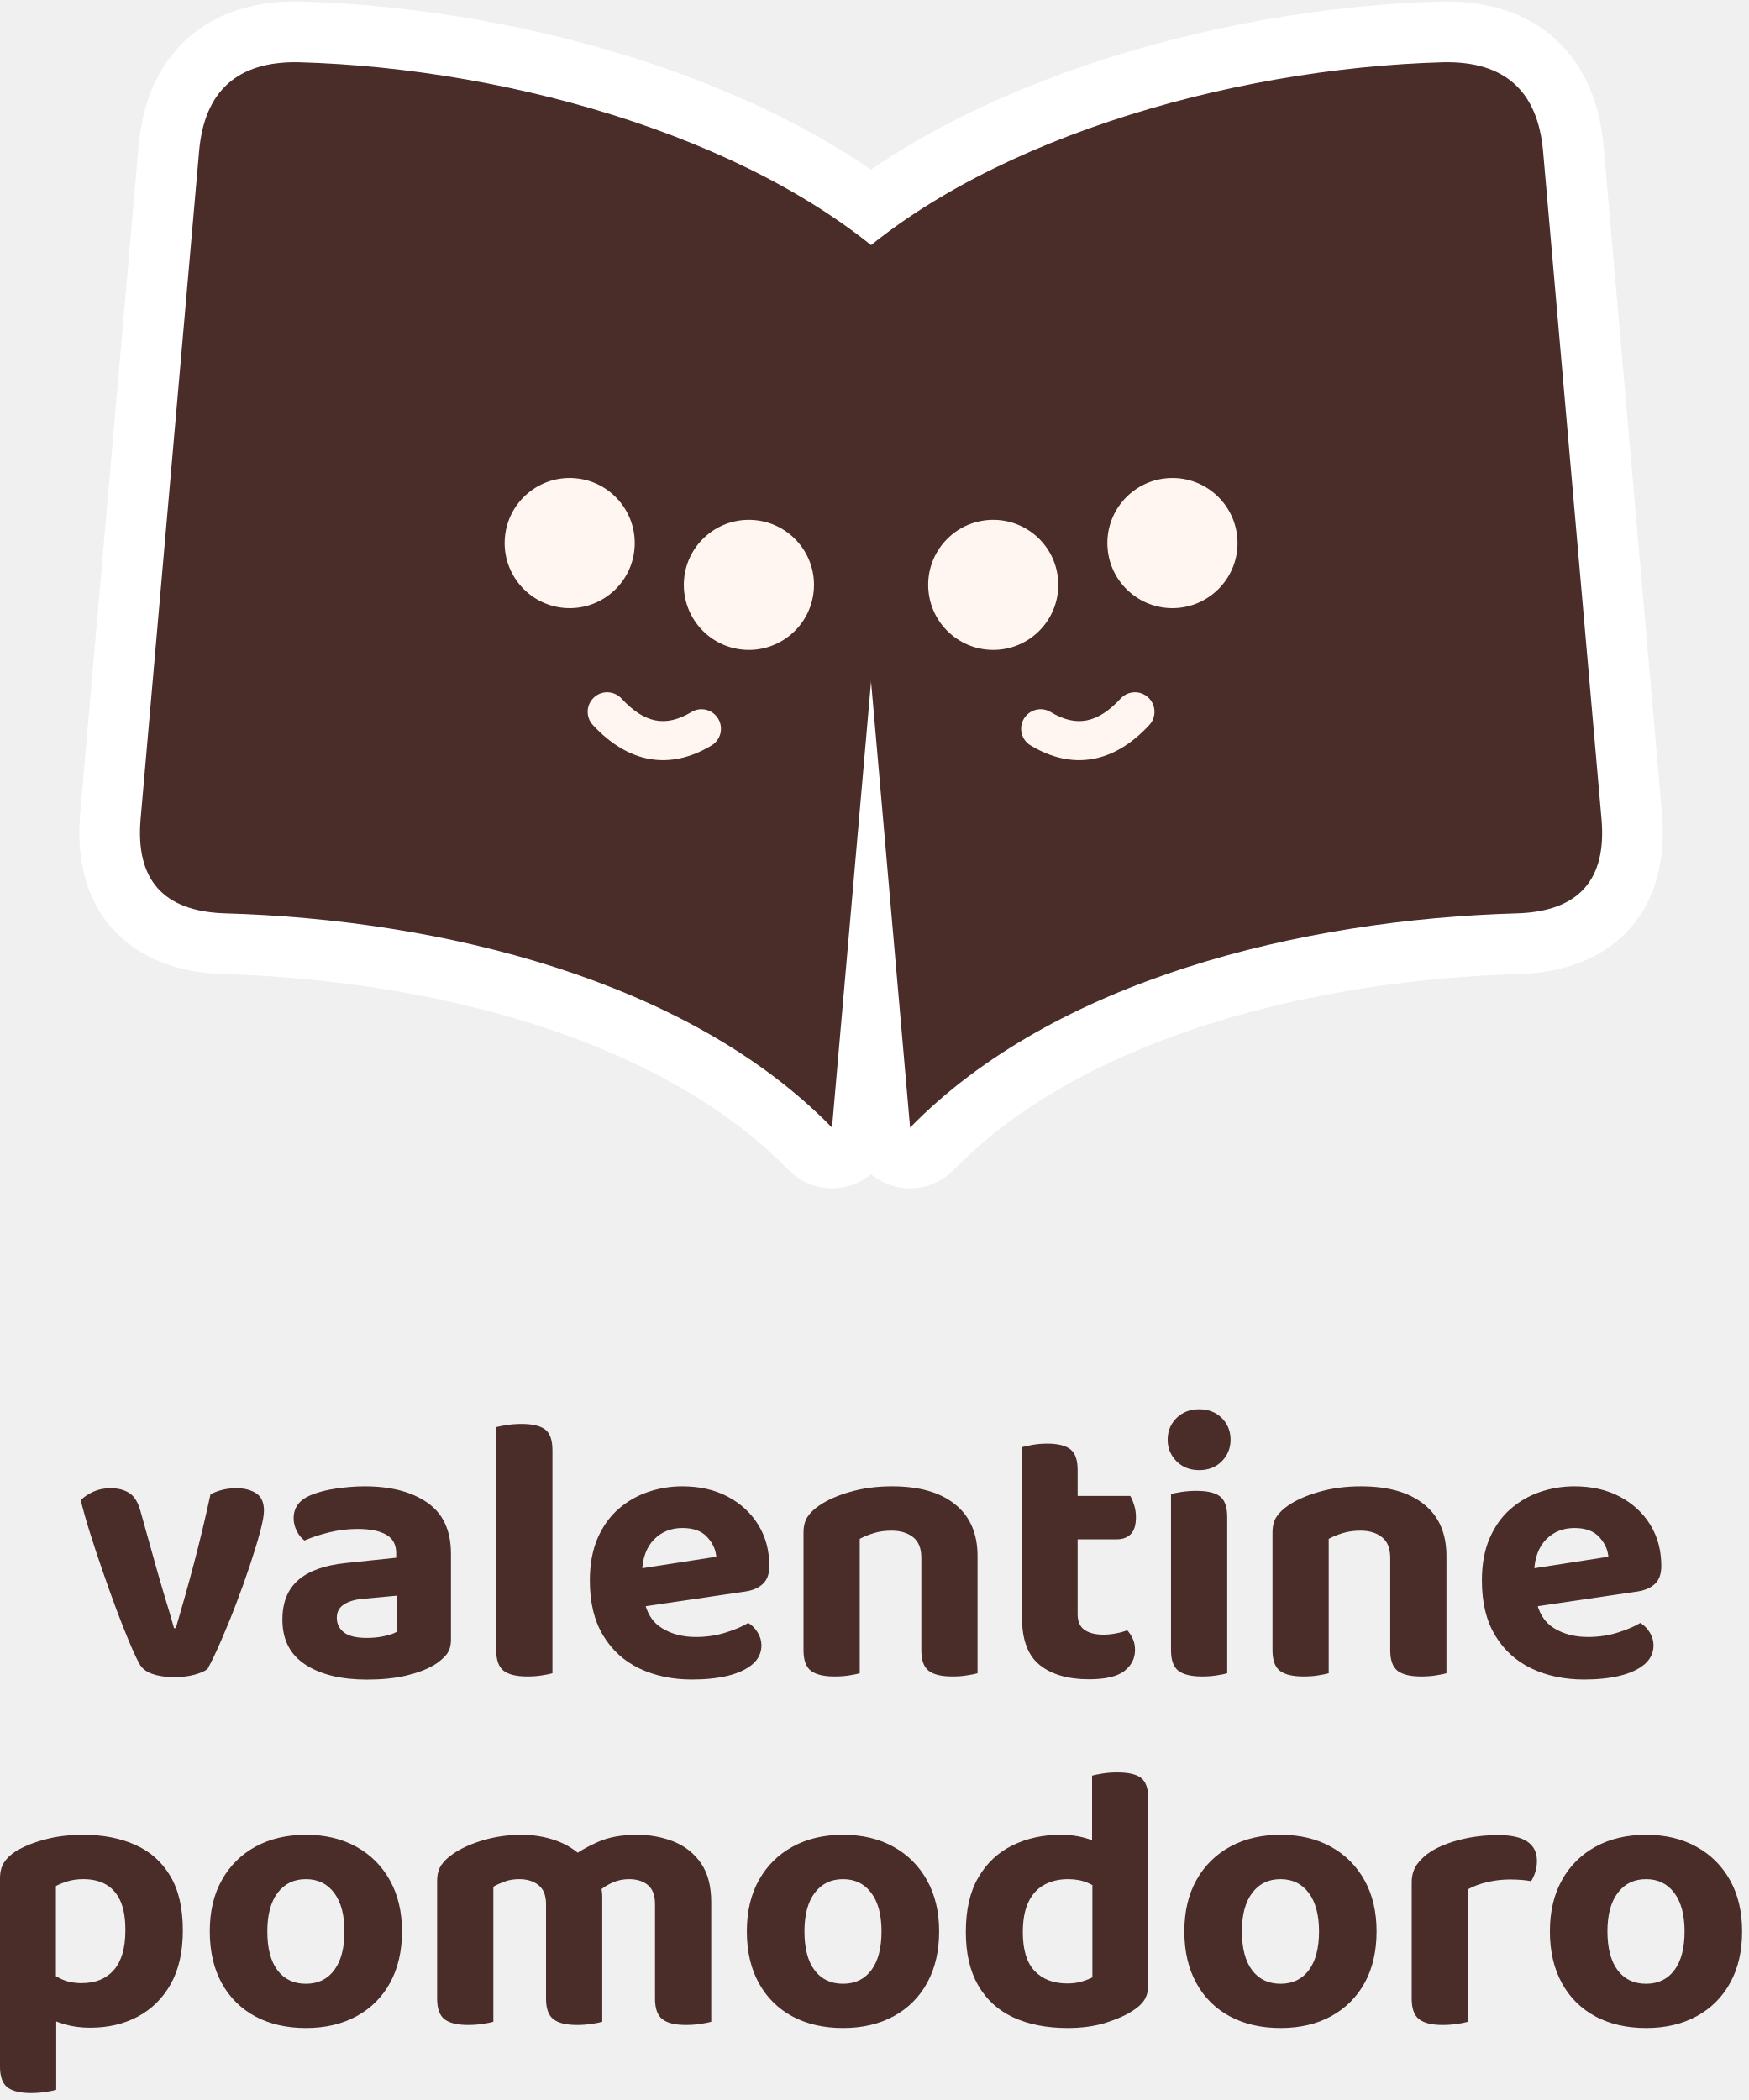
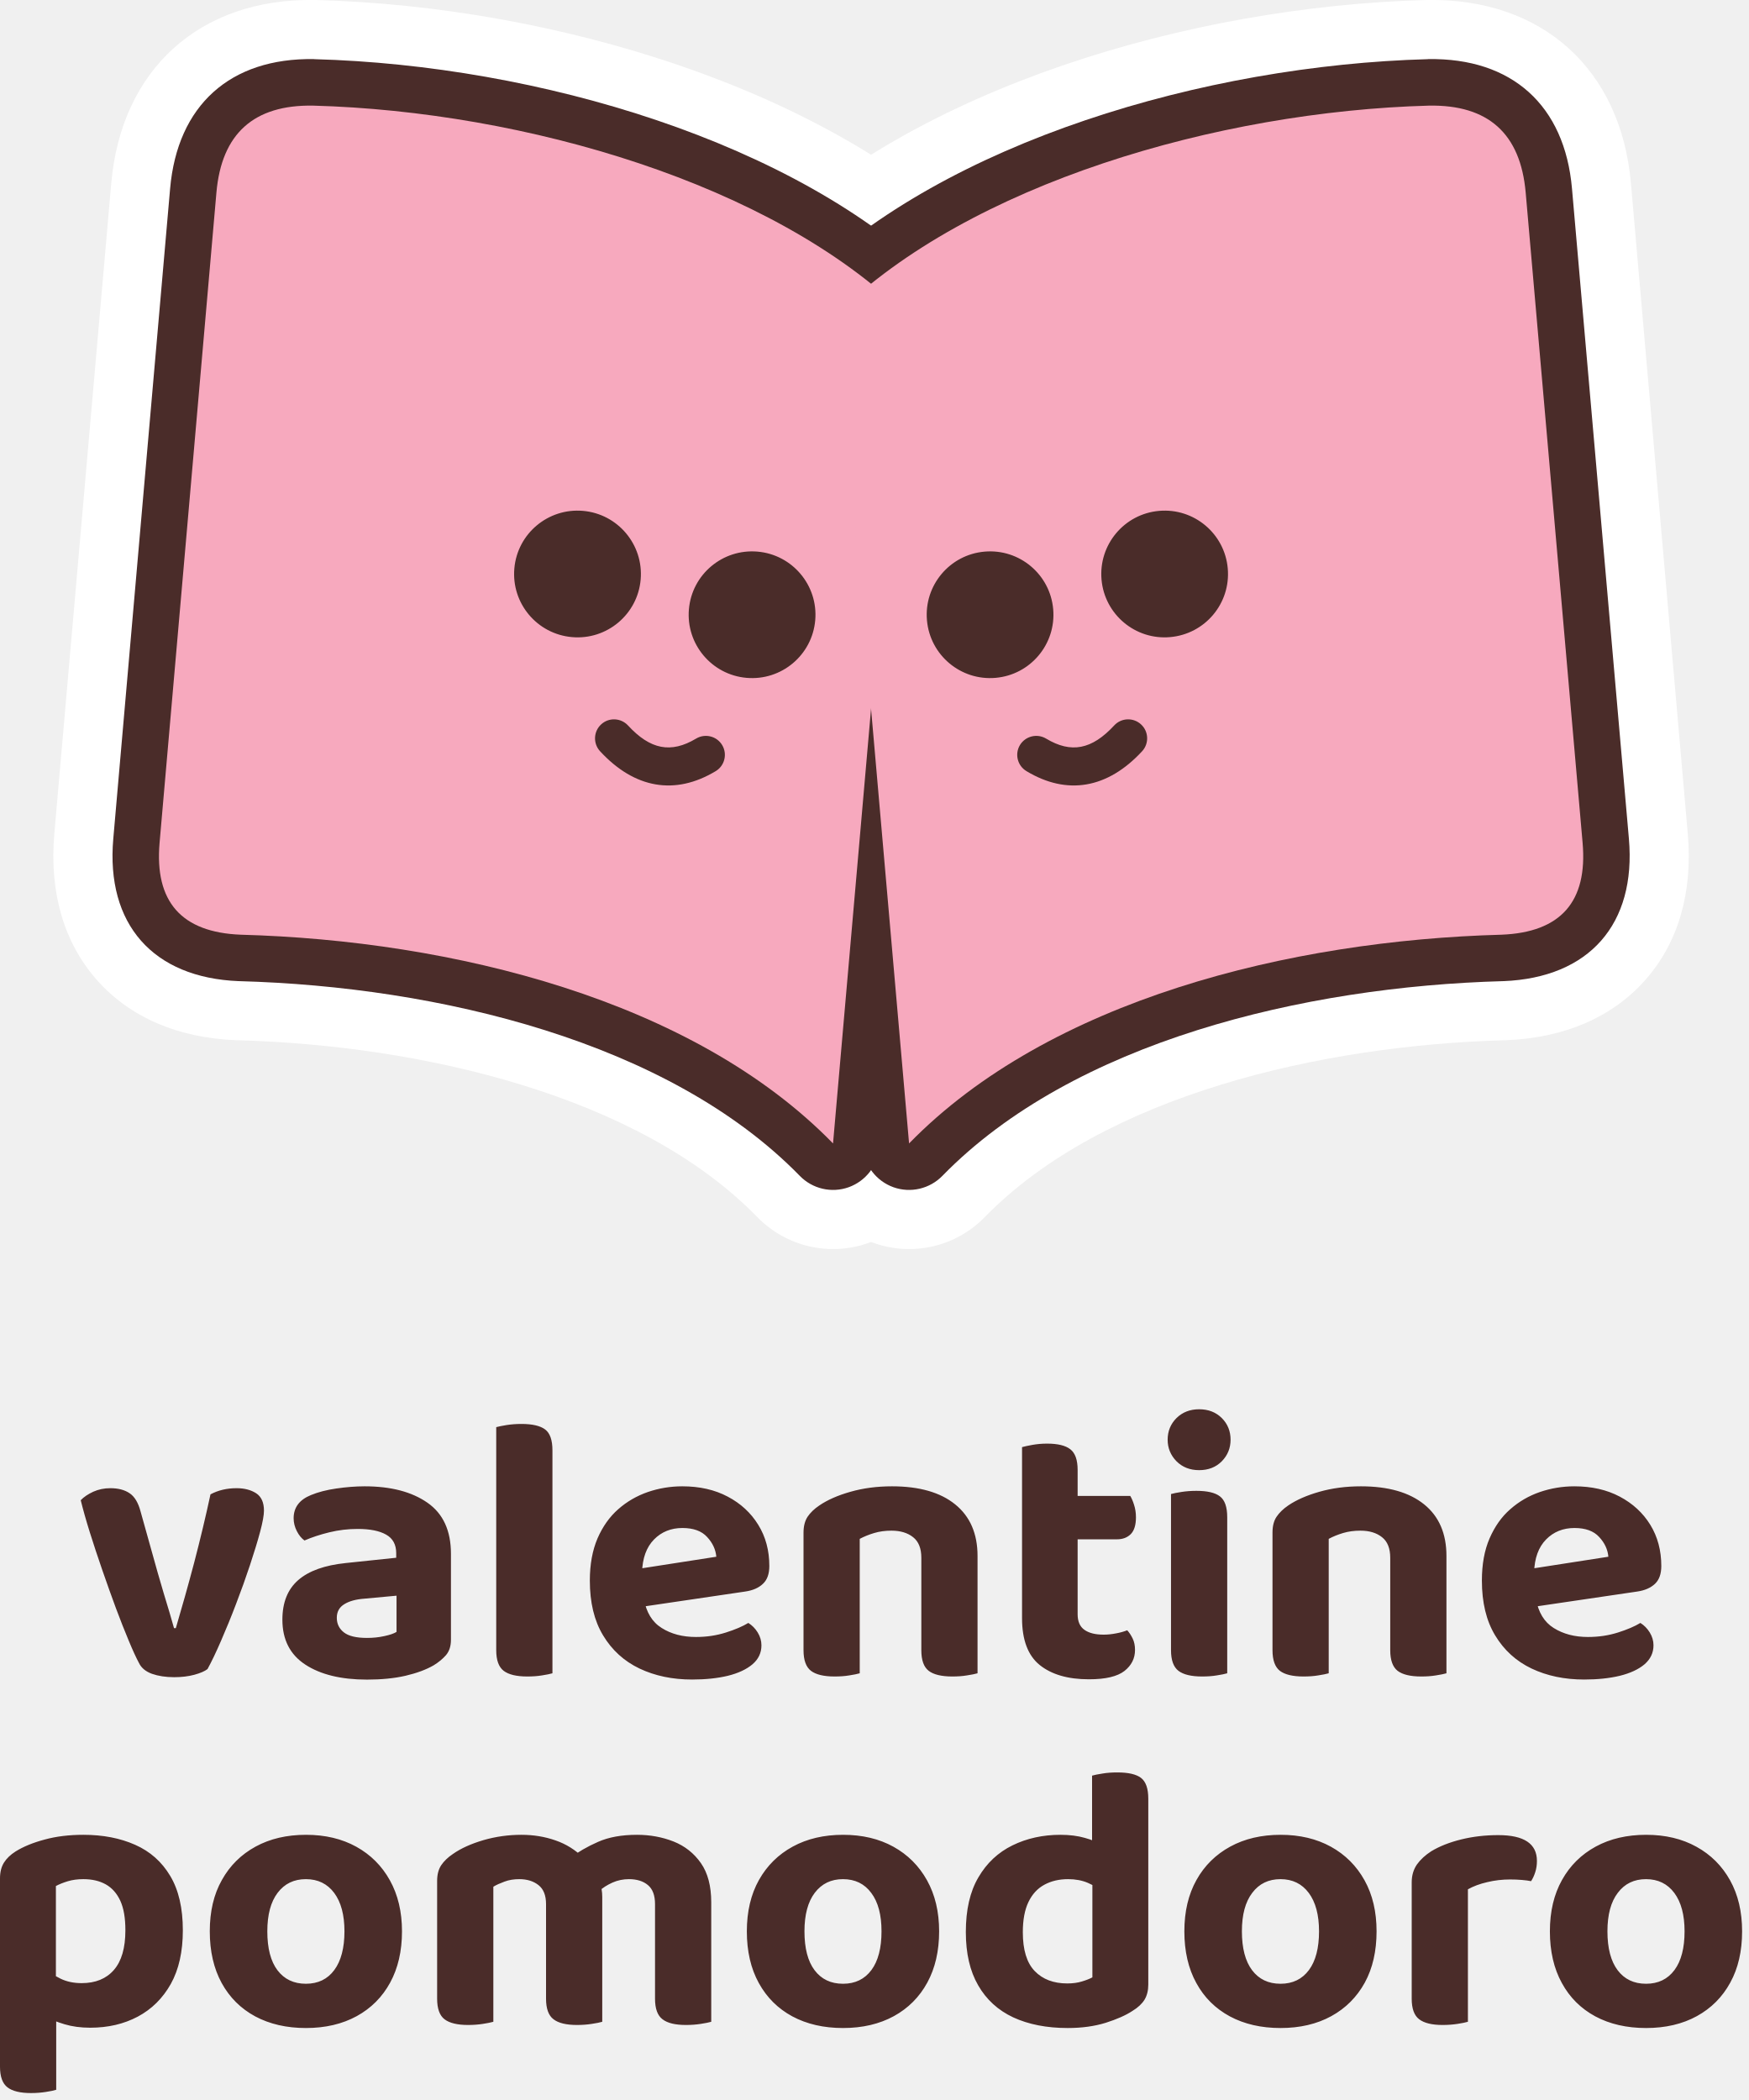
<svg xmlns="http://www.w3.org/2000/svg" width="224" height="269" viewBox="0 0 224 269">
  <g>
    <g>
      <g>
-         <path d="M116.11 35.42 C98.65 18.27 66.02 8.73 38.21 7.97 C30.41 7.84 26.17 11.65 25.5 19.4 L18.01 104.91 C17.34 112.66 20.89 116.69 28.67 116.99 C56.49 117.76 88.15 125.54 106.57 144.44 Z" fill="#ffffff" />
-         <path d="M17.75 18.72 C18.78 6.91 26.45 0 38.33 0.19 C38.36 0.19 38.39 0.19 38.42 0.19 C68.16 1.01 102.57 11.23 121.56 29.87 C123.22 31.49 124.06 33.78 123.86 36.09 L114.32 145.12 C114.06 148.15 112.05 150.75 109.19 151.77 C106.32 152.79 103.13 152.05 101 149.87 C84.13 132.56 54.16 125.47 28.46 124.77 C28.42 124.77 28.39 124.77 28.36 124.77 C16.13 124.28 9.2 116.43 10.27 104.23 Z M33.24 20.08 L25.76 105.59 C25.63 107.05 25.78 108.28 26 108.6 C26.47 109.03 28.32 109.2 28.93 109.22 C53.44 109.9 80.25 115.73 100.11 129.07 L108.03 38.56 C91.52 24.44 62.58 16.42 38.04 15.74 L38.04 15.74 C36.29 15.72 34.95 16 34.38 16.51 C33.82 17.02 33.4 18.33 33.24 20.08 Z" fill="#ffffff" />
+         <path d="M115.99 40.26 C98.98 23.57 67.2 14.27 40.11 13.53 C32.51 13.4 28.38 17.12 27.72 24.67 L20.44 107.96 C19.78 115.5 23.24 119.43 30.82 119.73 C57.91 120.47 88.76 128.06 106.7 146.47 Z" fill="#ffffff" />
+         <path d="M14.25 23.49 C15.53 8.86 25.61 -0.24 40.32 0 C40.37 0 40.43 0 40.48 0 C70.94 0.83 105.82 11.32 125.47 30.61 C128.36 33.44 129.82 37.42 129.47 41.44 L120.18 147.65 C119.72 152.92 116.23 157.43 111.25 159.21 C106.27 160.99 100.71 159.7 97.01 155.91 C81.77 140.27 53.85 133.89 30.45 133.25 C30.39 133.25 30.33 133.25 30.28 133.25 C22.72 132.95 16.6 130.28 12.39 125.51 C8.18 120.73 6.3 114.31 6.96 106.78 Z M41.09 27.09 L34.16 106.31 C55.05 107.23 77.11 111.86 95.3 121.52 L101.91 45.97 C95.27 40.93 86.69 36.8 77.54 33.74 C65.8 29.81 52.94 27.55 41.09 27.09 Z" fill="#ffffff" />
      </g>
      <g>
-         <path d="M107.03 35.42 C124.49 18.27 157.12 8.73 184.94 7.97 C192.73 7.84 196.97 11.65 197.65 19.4 L205.13 104.91 C205.81 112.66 202.26 116.69 194.48 116.99 C166.66 117.76 135 125.54 116.57 144.44 Z" fill="#ffffff" />
-         <path d="M205.4 18.72 L212.88 104.23 C213.95 116.43 207.01 124.28 194.78 124.77 C194.75 124.77 194.72 124.77 194.69 124.77 C168.99 125.47 139.02 132.56 122.14 149.87 C120.02 152.05 116.82 152.79 113.96 151.77 C111.1 150.75 109.09 148.15 108.82 145.12 L99.29 36.09 C99.08 33.78 99.93 31.49 101.58 29.87 C120.57 11.23 154.98 1.01 184.73 0.19 C184.75 0.19 184.78 0.19 184.81 0.19 C196.69 0 204.36 6.91 205.4 18.72 Z M115.12 38.56 L123.03 129.07 C142.89 115.73 169.71 109.9 194.21 109.22 C194.82 109.2 196.68 109.03 197.14 108.6 C197.37 108.28 197.51 107.05 197.38 105.59 L189.9 20.08 C189.75 18.33 189.33 17.02 188.76 16.51 C188.19 16 186.85 15.72 185.1 15.74 C160.57 16.42 131.62 24.44 115.12 38.56 Z" fill="#ffffff" />
+         <path d="M107.15 40.26 C124.16 23.57 155.94 14.27 183.04 13.53 C190.63 13.4 194.76 17.12 195.42 24.67 L202.71 107.96 C203.37 115.5 199.91 119.43 192.33 119.73 C165.23 120.47 134.39 128.06 116.44 146.47 Z" fill="#ffffff" />
+         <path d="M208.9 23.49 L216.18 106.78 C216.84 114.31 214.97 120.73 210.76 125.51 C206.55 130.28 200.42 132.95 192.87 133.25 C192.81 133.25 192.75 133.25 192.7 133.25 C169.29 133.89 141.38 140.27 126.13 155.91 C122.44 159.7 116.88 160.99 111.9 159.21 C106.92 157.43 103.43 152.92 102.97 147.65 L93.67 41.44 C93.32 37.42 94.79 33.44 97.67 30.61 C117.32 11.32 152.21 0.83 182.67 0 C182.72 0 182.77 0 182.82 0 C197.54 -0.24 207.62 8.86 208.9 23.49 Z M182.05 27.09 C170.21 27.55 157.35 29.81 145.61 33.74 C136.46 36.8 127.87 40.93 121.23 45.97 L127.84 121.52 C146.04 111.86 168.1 107.23 188.98 106.31 Z" fill="#ffffff" />
      </g>
-       <path d="M102.68 83.33 L120.46 83.33 L120.46 138.89 L102.68 138.89 Z" fill="#ffffff" />
-       <path d="M116.11 35.42 C98.65 18.27 66.02 8.73 38.21 7.97 C30.41 7.84 26.17 11.65 25.5 19.4 L18.01 104.91 C17.34 112.66 20.89 116.69 28.67 116.99 C56.49 117.76 88.15 125.54 106.57 144.44 Z" fill="#4a2c29" />
-       <path d="M107.03 35.42 C124.49 18.27 157.12 8.73 184.94 7.97 C192.73 7.84 196.97 11.65 197.65 19.4 L205.13 104.91 C205.81 112.66 202.26 116.69 194.48 116.99 C166.66 117.76 135 125.54 116.57 144.44 Z" fill="#4a2c29" />
+       <path d="M100.21 86.94 L122.94 86.94 L122.94 150.8 L100.21 150.8 Z" fill="#ffffff" />
      <g>
-         <path d="M81.27 70.29 C80.87 74.88 76.83 78.27 72.24 77.87 C67.66 77.46 64.27 73.42 64.67 68.84 C65.07 64.25 69.11 60.86 73.7 61.26 C78.28 61.66 81.67 65.71 81.27 70.29 Z" fill="#fff6f1" />
-         <path d="M104.23 75.64 C103.83 80.23 99.78 83.62 95.2 83.22 C90.61 82.82 87.22 78.78 87.62 74.19 C88.02 69.61 92.07 66.22 96.65 66.62 C101.24 67.02 104.63 71.06 104.23 75.64 Z" fill="#fff6f1" />
-         <path d="M76.08 89.34 C77.09 88.4 78.67 88.47 79.61 89.48 C82.54 92.65 85.26 93.19 88.56 91.21 C89.75 90.49 91.28 90.88 91.99 92.06 C92.7 93.24 92.32 94.78 91.14 95.49 C85.81 98.7 80.48 97.79 75.94 92.87 C75 91.86 75.06 90.28 76.08 89.34 Z" fill="#fff6f1" />
+         <path d="M115.99 40.26 C98.98 23.57 67.2 14.27 40.11 13.53 C32.51 13.4 28.38 17.12 27.72 24.67 L20.44 107.96 C19.78 115.5 23.24 119.43 30.82 119.73 C57.91 120.47 88.76 128.06 106.7 146.47 Z" fill="#4a2c29" />
+         <path d="M21.79 24.15 C22.73 13.49 29.48 7.4 40.2 7.57 C40.22 7.57 40.25 7.57 40.27 7.58 C68.84 8.36 101.99 18.17 120.16 36.02 C121.43 37.26 122.08 39.01 121.92 40.78 L112.63 146.99 C112.43 149.31 110.89 151.29 108.7 152.08 C106.51 152.86 104.06 152.29 102.44 150.62 C85.67 133.43 56.13 126.38 30.65 125.68 C30.63 125.68 30.6 125.68 30.58 125.68 C19.59 125.24 13.55 118.38 14.51 107.44 Z M33.65 25.18 L26.37 108.48 C26.19 110.48 26.43 111.98 27 112.62 C27.79 113.52 29.91 113.73 31.02 113.78 C55.51 114.46 82.51 120.48 101.78 134.42 L109.81 42.64 C93.52 28.27 64.56 20.16 39.98 19.48 C37.78 19.45 36.18 19.85 35.3 20.65 C34.41 21.44 33.85 22.98 33.65 25.18 Z" fill="#4a2c29" />
      </g>
      <g>
-         <path d="M135.52 74.19 C135.92 78.78 132.53 82.82 127.95 83.22 C123.36 83.62 119.32 80.23 118.92 75.64 C118.52 71.06 121.91 67.02 126.49 66.62 C131.08 66.22 135.12 69.61 135.52 74.19 Z" fill="#fff6f1" />
-         <path d="M158.48 68.84 C158.88 73.42 155.49 77.46 150.9 77.87 C146.32 78.27 142.27 74.88 141.87 70.29 C141.47 65.71 144.86 61.66 149.45 61.26 C154.03 60.86 158.07 64.25 158.48 68.84 Z" fill="#fff6f1" />
-         <path d="M143.54 89.48 C144.47 88.47 146.05 88.4 147.07 89.34 C148.08 90.28 148.15 91.86 147.21 92.87 C142.67 97.79 137.34 98.7 132.01 95.49 C130.82 94.78 130.44 93.24 131.15 92.06 C131.86 90.88 133.4 90.49 134.58 91.21 C137.88 93.19 140.6 92.65 143.54 89.48 Z" fill="#fff6f1" />
+         <path d="M107.15 40.26 C124.16 23.57 155.94 14.27 183.04 13.53 C190.63 13.4 194.76 17.12 195.42 24.67 L202.71 107.96 C203.37 115.5 199.91 119.43 192.33 119.73 C165.23 120.47 134.39 128.06 116.44 146.47 Z" fill="#4a2c29" />
+         <path d="M201.35 24.15 L208.64 107.44 C209.59 118.38 203.56 125.24 192.57 125.68 C192.54 125.68 192.52 125.68 192.49 125.68 C167.01 126.38 137.47 133.43 120.71 150.62 C119.08 152.29 116.63 152.86 114.44 152.08 C112.25 151.29 110.72 149.31 110.51 146.99 L101.22 40.78 C101.07 39.01 101.71 37.26 102.98 36.02 C121.16 18.17 154.3 8.36 182.87 7.58 C182.9 7.57 182.92 7.57 182.94 7.57 C193.66 7.4 200.42 13.49 201.35 24.15 Z M183.16 19.48 C158.59 20.16 129.62 28.27 113.33 42.64 L121.36 134.42 C140.63 120.48 167.63 114.46 192.13 113.78 C193.23 113.73 195.36 113.52 196.14 112.62 C196.71 111.98 196.95 110.48 196.78 108.48 L189.49 25.18 C189.3 22.98 188.73 21.44 187.85 20.65 C186.96 19.85 185.37 19.45 183.16 19.48 Z" fill="#4a2c29" />
+       </g>
+       <path d="M103.45 86.94 L119.69 86.94 L119.69 148.09 L103.45 148.09 Z" fill="#4a2c29" />
+       <path d="M115.99 40.26 C98.98 23.57 67.2 14.27 40.11 13.53 C32.51 13.4 28.38 17.12 27.72 24.67 L20.44 107.96 C19.78 115.5 23.24 119.43 30.82 119.73 C57.91 120.47 88.76 128.06 106.7 146.47 Z" fill="#f7a9be" />
+       <path d="M107.15 40.26 C124.16 23.57 155.94 14.27 183.04 13.53 C190.63 13.4 194.76 17.12 195.42 24.67 L202.71 107.96 C203.37 115.5 199.91 119.43 192.33 119.73 C165.23 120.47 134.39 128.06 116.44 146.47 Z" fill="#f7a9be" />
+       <g>
+         <path d="M82.06 74.24 C81.67 78.7 77.73 82.01 73.26 81.61 C68.8 81.22 65.49 77.29 65.88 72.82 C66.27 68.35 70.21 65.05 74.68 65.44 C79.14 65.83 82.45 69.77 82.06 74.24 Z" fill="#4a2c29" />
+         <path d="M104.42 79.45 C104.03 83.92 100.09 87.22 95.62 86.83 C91.16 86.44 87.85 82.5 88.24 78.04 C88.63 73.57 92.57 70.27 97.04 70.66 C101.5 71.05 104.81 74.99 104.42 79.45 Z" fill="#4a2c29" />
+         <path d="M77 92.79 C77.98 91.88 79.52 91.94 80.44 92.93 C83.29 96.02 85.94 96.54 89.16 94.61 C90.31 93.92 91.81 94.29 92.5 95.44 C93.19 96.59 92.82 98.09 91.67 98.78 C86.47 101.91 81.28 101.02 76.86 96.23 C75.95 95.24 76.01 93.7 77 92.79 Z" fill="#4a2c29" />
+       </g>
+       <g>
+         <path d="M134.9 78.04 C135.29 82.5 131.99 86.44 127.52 86.83 C123.06 87.22 119.12 83.92 118.73 79.45 C118.34 74.99 121.64 71.05 126.11 70.66 C130.57 70.27 134.51 73.57 134.9 78.04 Z" fill="#4a2c29" />
+         <path d="M157.26 72.82 C157.65 77.29 154.35 81.22 149.88 81.61 C145.42 82.01 141.48 78.7 141.09 74.24 C140.7 69.77 144 65.83 148.47 65.44 C152.93 65.05 156.87 68.35 157.26 72.82 Z" fill="#4a2c29" />
+         <path d="M142.71 92.93 C143.62 91.94 145.16 91.88 146.15 92.79 C147.14 93.7 147.2 95.24 146.29 96.23 C141.86 101.02 136.67 101.91 131.48 98.78 C130.32 98.09 129.95 96.59 130.64 95.44 C131.34 94.29 132.83 93.92 133.99 94.61 C137.2 96.54 139.85 96.02 142.71 92.93 Z" fill="#4a2c29" />
      </g>
    </g>
    <path d="M30.31 190.63 C31.3 190.63 32.14 190.85 32.81 191.28 C33.48 191.72 33.81 192.46 33.81 193.51 C33.81 194.07 33.65 194.98 33.32 196.21 C32.99 197.45 32.55 198.87 32.02 200.48 C31.49 202.08 30.9 203.73 30.25 205.42 C29.61 207.11 28.96 208.69 28.32 210.16 C27.68 211.64 27.1 212.85 26.58 213.8 C26.22 214.08 25.66 214.32 24.89 214.53 C24.11 214.74 23.25 214.84 22.31 214.84 C21.22 214.84 20.27 214.69 19.47 214.41 C18.67 214.12 18.11 213.66 17.81 213.04 C17.45 212.37 17.01 211.42 16.5 210.19 C15.98 208.96 15.43 207.55 14.84 205.98 C14.26 204.41 13.68 202.79 13.1 201.11 C12.52 199.44 11.99 197.82 11.5 196.27 C11.01 194.71 10.63 193.34 10.34 192.17 C10.74 191.75 11.28 191.39 11.95 191.08 C12.62 190.78 13.35 190.63 14.13 190.63 C15.13 190.63 15.95 190.84 16.59 191.27 C17.23 191.69 17.71 192.48 18.01 193.63 L20.17 201.35 C20.43 202.24 20.69 203.15 20.96 204.06 C21.24 204.98 21.49 205.82 21.73 206.61 C21.96 207.39 22.15 208.04 22.29 208.56 L22.52 208.56 C23.29 205.95 24.08 203.16 24.87 200.17 C25.65 197.18 26.35 194.26 26.96 191.42 C27.95 190.89 29.07 190.63 30.31 190.63 Z M47.01 209.81 C47.76 209.81 48.49 209.74 49.21 209.58 C49.92 209.43 50.45 209.25 50.79 209.04 L50.79 204.4 L46.69 204.78 C45.6 204.86 44.74 205.09 44.1 205.49 C43.46 205.88 43.14 206.46 43.14 207.23 C43.14 208.01 43.45 208.64 44.06 209.11 C44.67 209.58 45.65 209.81 47.01 209.81 Z M46.71 190.39 C50.06 190.39 52.74 191.09 54.75 192.49 C56.76 193.89 57.76 196.07 57.76 199.03 L57.76 210.05 C57.76 210.86 57.55 211.51 57.13 212.01 C56.7 212.5 56.18 212.93 55.56 213.31 C54.58 213.88 53.38 214.32 51.93 214.66 C50.49 214.99 48.85 215.15 47.01 215.15 C43.7 215.15 41.07 214.51 39.11 213.23 C37.15 211.95 36.17 210.03 36.17 207.47 C36.17 205.26 36.85 203.58 38.2 202.4 C39.56 201.22 41.58 200.5 44.27 200.22 L50.75 199.54 L50.75 198.96 C50.75 197.86 50.32 197.06 49.46 196.58 C48.6 196.09 47.39 195.85 45.81 195.85 C44.58 195.85 43.38 195.99 42.19 196.28 C41 196.57 39.94 196.92 39 197.33 C38.62 197.06 38.29 196.66 38.02 196.13 C37.75 195.6 37.61 195.05 37.61 194.48 C37.61 193.1 38.35 192.11 39.83 191.51 C40.75 191.13 41.83 190.85 43.08 190.67 C44.33 190.49 45.54 190.39 46.71 190.39 Z M63.56 201.59 L70.76 201.73 L70.76 214.34 C70.45 214.43 70.01 214.52 69.43 214.61 C68.84 214.71 68.21 214.75 67.53 214.75 C66.16 214.75 65.16 214.51 64.52 214.03 C63.88 213.54 63.56 212.66 63.56 211.38 Z M70.76 205.46 L63.56 205.33 L63.56 182.81 C63.87 182.73 64.32 182.63 64.9 182.54 C65.49 182.45 66.12 182.4 66.79 182.4 C68.19 182.4 69.21 182.64 69.83 183.11 C70.45 183.58 70.76 184.47 70.76 185.77 Z M79.99 206.15 L79.72 201.28 L91.75 199.41 C91.67 198.49 91.28 197.64 90.57 196.88 C89.87 196.11 88.81 195.73 87.41 195.73 C85.95 195.73 84.73 196.22 83.77 197.2 C82.8 198.19 82.29 199.59 82.24 201.41 L82.47 204.77 C82.77 206.52 83.53 207.78 84.76 208.54 C85.98 209.31 87.44 209.69 89.14 209.69 C90.5 209.69 91.77 209.5 92.97 209.12 C94.17 208.74 95.13 208.33 95.85 207.89 C96.33 208.19 96.73 208.59 97.05 209.11 C97.37 209.63 97.53 210.18 97.53 210.76 C97.53 211.72 97.15 212.53 96.38 213.19 C95.61 213.84 94.56 214.33 93.23 214.66 C91.89 214.98 90.37 215.14 88.65 215.14 C86.13 215.14 83.89 214.67 81.91 213.73 C79.94 212.79 78.38 211.37 77.25 209.49 C76.11 207.61 75.55 205.27 75.55 202.46 C75.55 200.39 75.88 198.6 76.53 197.07 C77.19 195.55 78.08 194.29 79.19 193.32 C80.3 192.34 81.57 191.61 82.98 191.12 C84.39 190.64 85.86 190.39 87.39 190.39 C89.61 190.39 91.55 190.83 93.21 191.71 C94.88 192.59 96.18 193.79 97.12 195.32 C98.07 196.85 98.54 198.61 98.54 200.6 C98.54 201.61 98.27 202.37 97.72 202.88 C97.18 203.4 96.42 203.73 95.44 203.87 Z M125.21 199.31 L125.21 203.89 L118.01 203.89 L118.01 199.54 C118.01 198.34 117.66 197.46 116.96 196.91 C116.26 196.35 115.33 196.07 114.18 196.07 C113.38 196.07 112.65 196.17 111.98 196.37 C111.3 196.57 110.69 196.82 110.12 197.12 L110.12 203.89 L102.92 203.89 L102.92 196.31 C102.92 195.49 103.1 194.81 103.44 194.29 C103.79 193.77 104.29 193.28 104.95 192.84 C105.99 192.13 107.31 191.55 108.93 191.09 C110.54 190.63 112.31 190.39 114.26 190.39 C117.74 190.39 120.44 191.16 122.34 192.7 C124.25 194.24 125.21 196.45 125.21 199.31 Z M102.92 201.66 L110.12 201.66 L110.12 214.34 C109.81 214.43 109.37 214.52 108.79 214.61 C108.2 214.71 107.57 214.75 106.89 214.75 C105.52 214.75 104.52 214.51 103.88 214.03 C103.24 213.54 102.92 212.66 102.92 211.38 Z M118.01 201.66 L125.21 201.66 L125.21 214.34 C124.9 214.43 124.45 214.52 123.86 214.61 C123.28 214.71 122.65 214.75 121.97 214.75 C120.6 214.75 119.59 214.51 118.96 214.03 C118.32 213.54 118.01 212.66 118.01 211.38 Z M130.91 201.59 L138.03 201.59 L138.03 206.78 C138.03 207.7 138.32 208.37 138.91 208.78 C139.49 209.19 140.31 209.39 141.36 209.39 C141.86 209.39 142.38 209.34 142.94 209.23 C143.5 209.13 143.98 208.99 144.38 208.83 C144.65 209.12 144.88 209.48 145.08 209.89 C145.28 210.3 145.38 210.79 145.38 211.35 C145.38 212.43 144.93 213.33 144.03 214.04 C143.12 214.75 141.61 215.11 139.48 215.11 C136.77 215.11 134.67 214.49 133.16 213.27 C131.66 212.05 130.91 210.05 130.91 207.28 Z M135.44 197.18 L135.44 191.62 L144.77 191.62 C144.94 191.9 145.11 192.28 145.26 192.77 C145.42 193.26 145.5 193.79 145.5 194.36 C145.5 195.34 145.28 196.06 144.84 196.51 C144.39 196.96 143.8 197.18 143.05 197.18 Z M138.03 202.83 L130.91 202.83 L130.91 185.37 C131.21 185.28 131.66 185.19 132.25 185.08 C132.83 184.98 133.45 184.92 134.11 184.92 C135.48 184.92 136.48 185.16 137.1 185.65 C137.72 186.13 138.03 187.01 138.03 188.29 Z M149.56 184.42 C149.56 183.33 149.94 182.4 150.69 181.65 C151.45 180.9 152.42 180.52 153.59 180.52 C154.78 180.52 155.75 180.9 156.5 181.65 C157.25 182.4 157.62 183.33 157.62 184.42 C157.62 185.49 157.25 186.41 156.5 187.18 C155.75 187.94 154.78 188.32 153.59 188.32 C152.42 188.32 151.45 187.94 150.69 187.18 C149.94 186.41 149.56 185.49 149.56 184.42 Z M149.99 201.59 L157.19 201.59 L157.19 214.34 C156.89 214.43 156.44 214.52 155.86 214.61 C155.28 214.71 154.64 214.75 153.96 214.75 C152.59 214.75 151.59 214.51 150.95 214.03 C150.31 213.54 149.99 212.66 149.99 211.38 Z M157.19 205.33 L149.99 205.33 L149.99 191.38 C150.3 191.29 150.75 191.2 151.34 191.11 C151.92 191.02 152.56 190.97 153.24 190.97 C154.63 190.97 155.64 191.2 156.26 191.68 C156.88 192.15 157.19 193.04 157.19 194.35 Z M185.27 199.31 L185.27 203.89 L178.07 203.89 L178.07 199.54 C178.07 198.34 177.72 197.46 177.02 196.91 C176.32 196.35 175.4 196.07 174.25 196.07 C173.45 196.07 172.71 196.17 172.04 196.37 C171.37 196.57 170.75 196.82 170.19 197.12 L170.19 203.89 L162.99 203.89 L162.99 196.31 C162.99 195.49 163.16 194.81 163.51 194.29 C163.86 193.77 164.36 193.28 165.01 192.84 C166.05 192.13 167.38 191.55 168.99 191.09 C170.6 190.63 172.38 190.39 174.32 190.39 C177.81 190.39 180.5 191.16 182.41 192.7 C184.32 194.24 185.27 196.45 185.27 199.31 Z M162.99 201.66 L170.19 201.66 L170.19 214.34 C169.88 214.43 169.43 214.52 168.85 214.61 C168.27 214.71 167.64 214.75 166.95 214.75 C165.59 214.75 164.58 214.51 163.94 214.03 C163.31 213.54 162.99 212.66 162.99 211.38 Z M178.07 201.66 L185.27 201.66 L185.27 214.34 C184.96 214.43 184.51 214.52 183.93 214.61 C183.34 214.71 182.71 214.75 182.04 214.75 C180.66 214.75 179.66 214.51 179.02 214.03 C178.39 213.54 178.07 212.66 178.07 211.38 Z M194.24 206.15 L193.98 201.28 L206.01 199.41 C205.93 198.49 205.54 197.64 204.83 196.88 C204.13 196.11 203.07 195.73 201.67 195.73 C200.21 195.73 198.99 196.22 198.03 197.2 C197.06 198.19 196.55 199.59 196.5 201.41 L196.73 204.77 C197.03 206.52 197.79 207.78 199.01 208.54 C200.24 209.31 201.7 209.69 203.39 209.69 C204.75 209.69 206.03 209.5 207.23 209.12 C208.43 208.74 209.39 208.33 210.11 207.89 C210.59 208.19 210.99 208.59 211.31 209.11 C211.63 209.63 211.79 210.18 211.79 210.76 C211.79 211.72 211.4 212.53 210.64 213.19 C209.87 213.84 208.81 214.33 207.48 214.66 C206.15 214.98 204.62 215.14 202.91 215.14 C200.39 215.14 198.15 214.67 196.17 213.73 C194.2 212.79 192.64 211.37 191.51 209.49 C190.37 207.61 189.81 205.27 189.81 202.46 C189.81 200.39 190.13 198.6 190.79 197.07 C191.45 195.55 192.33 194.29 193.45 193.32 C194.56 192.34 195.82 191.61 197.24 191.12 C198.65 190.64 200.12 190.39 201.65 190.39 C203.87 190.39 205.81 190.83 207.47 191.71 C209.13 192.59 210.44 193.79 211.38 195.32 C212.32 196.85 212.79 198.61 212.79 200.6 C212.79 201.61 212.52 202.37 211.98 202.88 C211.43 203.4 210.67 203.73 209.7 203.87 Z" fill="#4a2c29" />
    <path d="M11.55 259.74 C13.83 259.74 15.86 259.27 17.65 258.32 C19.43 257.37 20.84 255.98 21.88 254.13 C22.91 252.28 23.42 249.99 23.42 247.26 C23.42 244.42 22.88 242.09 21.8 240.29 C20.72 238.48 19.23 237.16 17.31 236.31 C15.4 235.46 13.19 235.03 10.68 235.03 C8.86 235.03 7.2 235.23 5.71 235.64 C4.21 236.04 2.98 236.55 2 237.16 C1.34 237.58 0.84 238.06 0.51 238.59 C0.17 239.13 0 239.8 0 240.62 L0 256.45 L7.16 256.45 L7.16 241.59 C7.59 241.36 8.09 241.16 8.68 240.98 C9.27 240.8 9.94 240.71 10.68 240.71 C11.79 240.71 12.74 240.93 13.55 241.38 C14.35 241.83 14.97 242.53 15.41 243.48 C15.85 244.44 16.06 245.7 16.06 247.26 C16.06 249.52 15.57 251.21 14.59 252.34 C13.61 253.47 12.23 254.03 10.46 254.03 C9.44 254.03 8.54 253.84 7.76 253.46 C6.98 253.07 6.31 252.65 5.74 252.18 L5.74 258.28 C6.46 258.67 7.3 259.01 8.27 259.3 C9.24 259.59 10.33 259.74 11.55 259.74 Z M7.2 254.62 L0 254.6 L0 264.73 C0 266.01 0.32 266.89 0.96 267.38 C1.59 267.87 2.6 268.11 3.97 268.11 C4.65 268.11 5.28 268.06 5.86 267.97 C6.45 267.88 6.89 267.79 7.2 267.69 Z M51.49 247.39 C51.49 249.93 50.98 252.12 49.97 253.97 C48.96 255.82 47.53 257.25 45.69 258.26 C43.84 259.27 41.68 259.78 39.18 259.78 C36.71 259.78 34.54 259.28 32.69 258.29 C30.84 257.29 29.41 255.87 28.39 254.01 C27.38 252.16 26.87 249.95 26.87 247.39 C26.87 244.85 27.38 242.66 28.42 240.82 C29.45 238.97 30.89 237.55 32.74 236.54 C34.59 235.53 36.74 235.03 39.2 235.03 C41.65 235.03 43.8 235.54 45.64 236.56 C47.48 237.58 48.91 239.01 49.94 240.86 C50.97 242.71 51.49 244.89 51.49 247.39 Z M39.18 240.71 C37.65 240.71 36.45 241.29 35.56 242.46 C34.68 243.62 34.24 245.27 34.24 247.39 C34.24 249.56 34.67 251.23 35.54 252.38 C36.41 253.53 37.63 254.11 39.18 254.11 C40.74 254.11 41.96 253.52 42.82 252.35 C43.68 251.19 44.12 249.53 44.12 247.39 C44.12 245.29 43.68 243.65 42.81 242.48 C41.93 241.3 40.72 240.71 39.18 240.71 Z M77.14 242.99 L77.14 248.5 L69.94 248.5 L69.94 243.91 C69.94 242.79 69.62 241.98 68.97 241.47 C68.32 240.96 67.5 240.71 66.52 240.71 C65.81 240.71 65.18 240.81 64.61 241.03 C64.04 241.24 63.56 241.45 63.19 241.68 L63.19 248.5 L55.99 248.5 L55.99 240.95 C55.99 240.13 56.16 239.46 56.51 238.93 C56.86 238.41 57.36 237.92 58.02 237.48 C59.06 236.75 60.37 236.17 61.93 235.71 C63.49 235.26 65.11 235.03 66.79 235.03 C68.34 235.03 69.8 235.27 71.16 235.75 C72.52 236.22 73.7 236.96 74.71 237.96 C74.95 238.17 75.19 238.39 75.43 238.6 C75.67 238.81 75.86 239.05 75.99 239.31 C76.31 239.82 76.59 240.39 76.81 241.03 C77.03 241.67 77.14 242.32 77.14 242.99 Z M91.1 243.68 L91.1 248.5 L83.9 248.5 L83.9 243.91 C83.9 242.79 83.6 241.98 82.99 241.47 C82.38 240.96 81.57 240.71 80.56 240.71 C79.83 240.71 79.12 240.85 78.45 241.15 C77.78 241.45 77.21 241.81 76.74 242.24 L72.94 238.06 C74 237.25 75.22 236.54 76.59 235.94 C77.96 235.33 79.63 235.03 81.59 235.03 C83.27 235.03 84.83 235.32 86.28 235.89 C87.73 236.47 88.89 237.39 89.78 238.66 C90.66 239.92 91.1 241.6 91.1 243.68 Z M55.99 246.3 L63.19 246.3 L63.19 258.98 C62.88 259.07 62.43 259.16 61.85 259.25 C61.27 259.34 60.64 259.39 59.96 259.39 C58.59 259.39 57.58 259.15 56.94 258.66 C56.31 258.18 55.99 257.3 55.99 256.02 Z M69.94 246.3 L77.14 246.3 L77.14 258.98 C76.84 259.07 76.39 259.16 75.8 259.25 C75.22 259.34 74.59 259.39 73.91 259.39 C72.54 259.39 71.53 259.15 70.9 258.66 C70.26 258.18 69.94 257.3 69.94 256.02 Z M83.9 246.3 L91.1 246.3 L91.1 258.98 C90.79 259.07 90.35 259.16 89.76 259.25 C89.18 259.34 88.55 259.39 87.87 259.39 C86.49 259.39 85.49 259.15 84.86 258.66 C84.22 258.18 83.9 257.3 83.9 256.02 Z M120.29 247.39 C120.29 249.93 119.78 252.12 118.77 253.97 C117.76 255.82 116.33 257.25 114.49 258.26 C112.64 259.27 110.47 259.78 107.98 259.78 C105.5 259.78 103.34 259.28 101.49 258.29 C99.64 257.29 98.21 255.87 97.19 254.01 C96.17 252.16 95.66 249.95 95.66 247.39 C95.66 244.85 96.18 242.66 97.21 240.82 C98.25 238.97 99.69 237.55 101.54 236.54 C103.39 235.53 105.54 235.03 107.99 235.03 C110.45 235.03 112.6 235.54 114.44 236.56 C116.28 237.58 117.71 239.01 118.74 240.86 C119.77 242.71 120.29 244.89 120.29 247.39 Z M107.97 240.71 C106.45 240.71 105.25 241.29 104.36 242.46 C103.48 243.62 103.04 245.27 103.04 247.39 C103.04 249.56 103.47 251.23 104.34 252.38 C105.21 253.53 106.42 254.11 107.98 254.11 C109.54 254.11 110.75 253.52 111.62 252.35 C112.48 251.19 112.91 249.53 112.91 247.39 C112.91 245.29 112.48 243.65 111.6 242.48 C110.73 241.3 109.52 240.71 107.97 240.71 Z M139.92 253.29 L139.92 238.68 L147.08 238.67 L147.08 254.21 C147.08 254.97 146.92 255.62 146.6 256.15 C146.27 256.68 145.76 257.16 145.05 257.59 C144.19 258.16 143.04 258.66 141.63 259.11 C140.21 259.55 138.59 259.78 136.76 259.78 C134.07 259.78 131.74 259.32 129.79 258.42 C127.84 257.51 126.34 256.14 125.29 254.31 C124.23 252.48 123.71 250.21 123.71 247.48 C123.71 244.64 124.24 242.31 125.32 240.48 C126.39 238.64 127.85 237.28 129.69 236.38 C131.53 235.48 133.58 235.03 135.83 235.03 C136.99 235.03 138.03 235.16 138.94 235.42 C139.85 235.67 140.59 235.98 141.16 236.32 L141.16 242.27 C140.7 241.88 140.09 241.52 139.35 241.19 C138.61 240.87 137.76 240.71 136.81 240.71 C135.65 240.71 134.64 240.95 133.76 241.43 C132.89 241.9 132.21 242.64 131.73 243.64 C131.25 244.64 131.01 245.93 131.01 247.51 C131.01 249.76 131.51 251.42 132.53 252.48 C133.55 253.54 134.94 254.07 136.71 254.07 C137.43 254.07 138.06 253.98 138.6 253.81 C139.14 253.65 139.58 253.47 139.92 253.29 Z M147.08 240.08 L139.88 240.09 L139.88 227.45 C140.19 227.36 140.64 227.27 141.23 227.18 C141.81 227.08 142.44 227.04 143.12 227.04 C144.52 227.04 145.53 227.27 146.15 227.74 C146.77 228.22 147.08 229.1 147.08 230.41 Z M176.32 247.39 C176.32 249.93 175.82 252.12 174.81 253.97 C173.79 255.82 172.36 257.25 170.52 258.26 C168.68 259.27 166.51 259.78 164.02 259.78 C161.54 259.78 159.38 259.28 157.53 258.29 C155.68 257.29 154.24 255.87 153.23 254.01 C152.21 252.16 151.7 249.95 151.7 247.39 C151.7 244.85 152.22 242.66 153.25 240.82 C154.28 238.97 155.73 237.55 157.58 236.54 C159.43 235.53 161.58 235.03 164.03 235.03 C166.49 235.03 168.63 235.54 170.48 236.56 C172.32 237.58 173.75 239.01 174.78 240.86 C175.81 242.71 176.32 244.89 176.32 247.39 Z M164.01 240.71 C162.49 240.71 161.28 241.29 160.4 242.46 C159.51 243.62 159.07 245.27 159.07 247.39 C159.07 249.56 159.51 251.23 160.38 252.38 C161.25 253.53 162.46 254.11 164.02 254.11 C165.58 254.11 166.79 253.52 167.66 252.35 C168.52 251.19 168.95 249.53 168.95 247.39 C168.95 245.29 168.51 243.65 167.64 242.48 C166.76 241.3 165.55 240.71 164.01 240.71 Z M188.02 242.01 L188.02 248.05 L180.82 248.05 L180.82 241.12 C180.82 240.23 181.05 239.47 181.49 238.83 C181.94 238.2 182.55 237.64 183.32 237.14 C184.38 236.5 185.66 235.99 187.17 235.62 C188.67 235.25 190.25 235.07 191.91 235.07 C195.21 235.07 196.86 236.17 196.86 238.38 C196.86 238.89 196.79 239.38 196.64 239.83 C196.5 240.27 196.32 240.65 196.11 240.97 C195.78 240.9 195.39 240.85 194.92 240.81 C194.45 240.77 193.95 240.75 193.4 240.75 C192.43 240.75 191.46 240.86 190.51 241.09 C189.54 241.31 188.72 241.62 188.02 242.01 Z M180.82 246.23 L188.02 246.37 L188.02 258.98 C187.71 259.07 187.27 259.16 186.69 259.25 C186.1 259.34 185.47 259.39 184.79 259.39 C183.42 259.39 182.42 259.15 181.78 258.66 C181.14 258.18 180.82 257.3 180.82 256.02 Z M223.14 247.39 C223.14 249.93 222.64 252.12 221.62 253.97 C220.61 255.82 219.18 257.25 217.34 258.26 C215.5 259.27 213.33 259.78 210.84 259.78 C208.36 259.78 206.19 259.28 204.34 258.29 C202.49 257.29 201.06 255.87 200.05 254.01 C199.03 252.16 198.52 249.95 198.52 247.39 C198.52 244.85 199.04 242.66 200.07 240.82 C201.1 238.97 202.54 237.55 204.39 236.54 C206.24 235.53 208.4 235.03 210.85 235.03 C213.31 235.03 215.45 235.54 217.29 236.56 C219.14 237.58 220.57 239.01 221.6 240.86 C222.63 242.71 223.14 244.89 223.14 247.39 Z M210.83 240.71 C209.31 240.71 208.1 241.29 207.22 242.46 C206.33 243.62 205.89 245.27 205.89 247.39 C205.89 249.56 206.33 251.23 207.2 252.38 C208.07 253.53 209.28 254.11 210.84 254.11 C212.4 254.11 213.61 253.52 214.48 252.35 C215.34 251.19 215.77 249.53 215.77 247.39 C215.77 245.29 215.33 243.65 214.46 242.48 C213.58 241.3 212.37 240.71 210.83 240.71 Z" fill="#4a2c29" />
  </g>
</svg>
